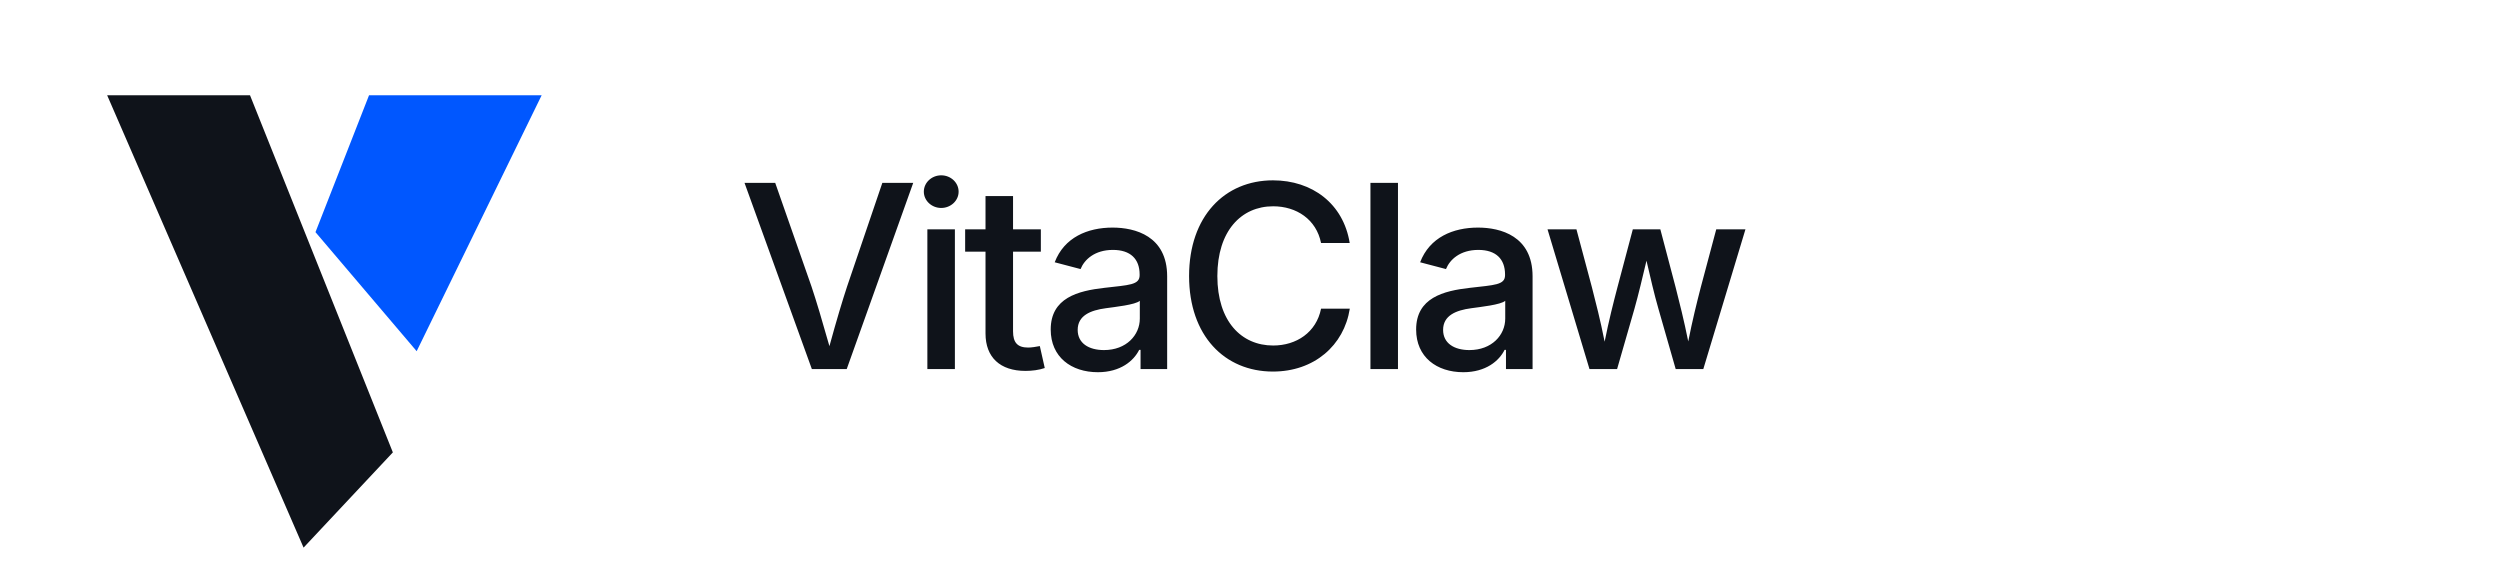
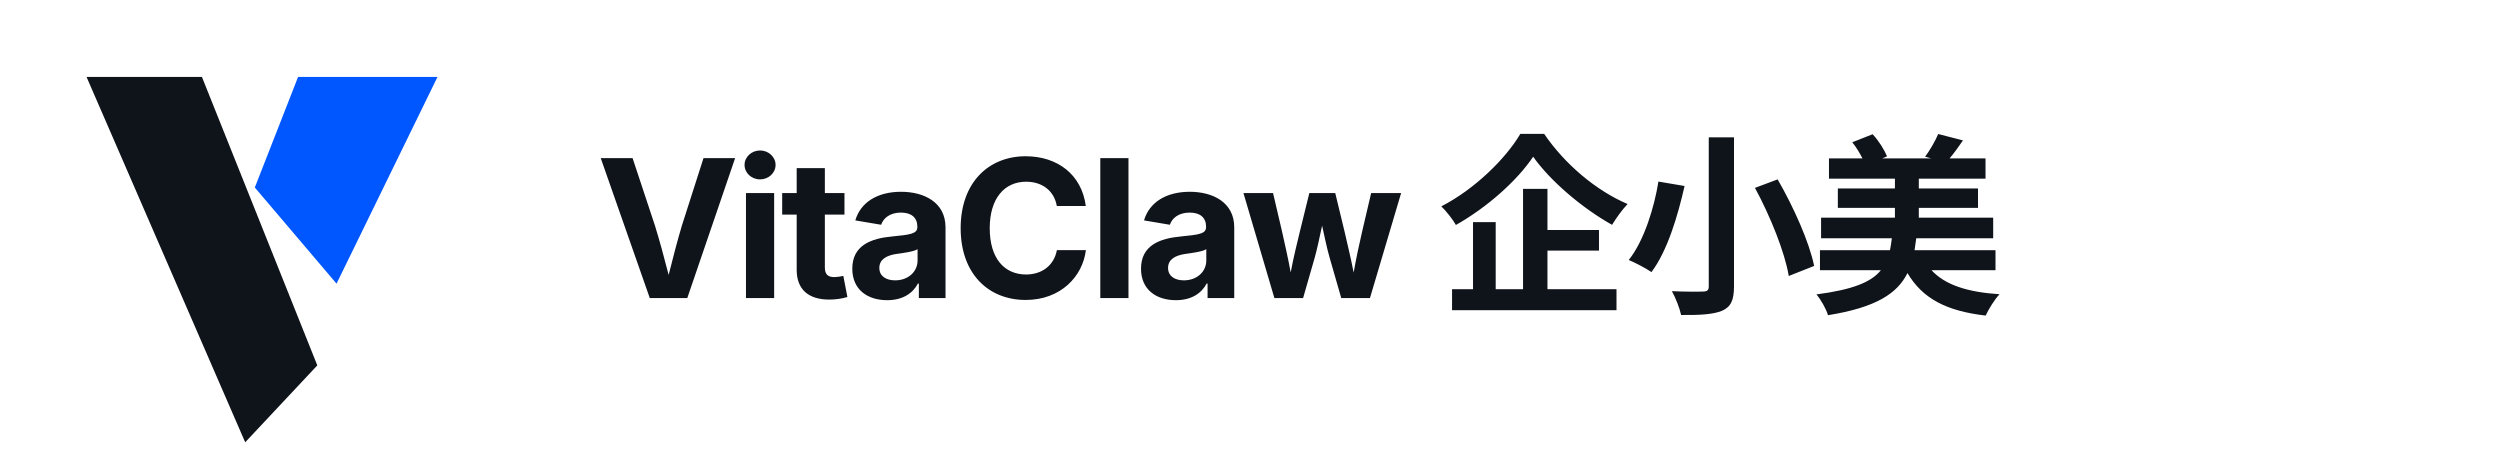
- <svg xmlns="http://www.w3.org/2000/svg" width="420" height="96" viewBox="0 0 420 96" fill="none" role="img" aria-labelledby="title desc">
+ <svg xmlns="http://www.w3.org/2000/svg" width="520" height="96" viewBox="0 0 520 96" fill="none" role="img" aria-labelledby="title desc">
  <g id="vitaclaw-mark">
    <path d="M18 16H42L66 76L51 92L18 16Z" fill="#0F131A" />
    <path d="M62 16H91L70 59L53 39L62 16Z" fill="#0057FF" />
  </g>
-   <text x="124" y="62" fill="#0F131A" font-family="Inter, Manrope, Avenir Next, Helvetica Neue, Arial, sans-serif" font-size="43" font-weight="500" letter-spacing="-1.8">VitaClaw</text>
+   <text x="124" y="62" fill="#0F131A" font-family="Inter, Noto Sans SC, Microsoft YaHei, Manrope, Avenir Next, Helvetica Neue, Arial, sans-serif" font-size="40" font-weight="700" letter-spacing="-1.2">VitaClaw 企小美</text>
</svg>
